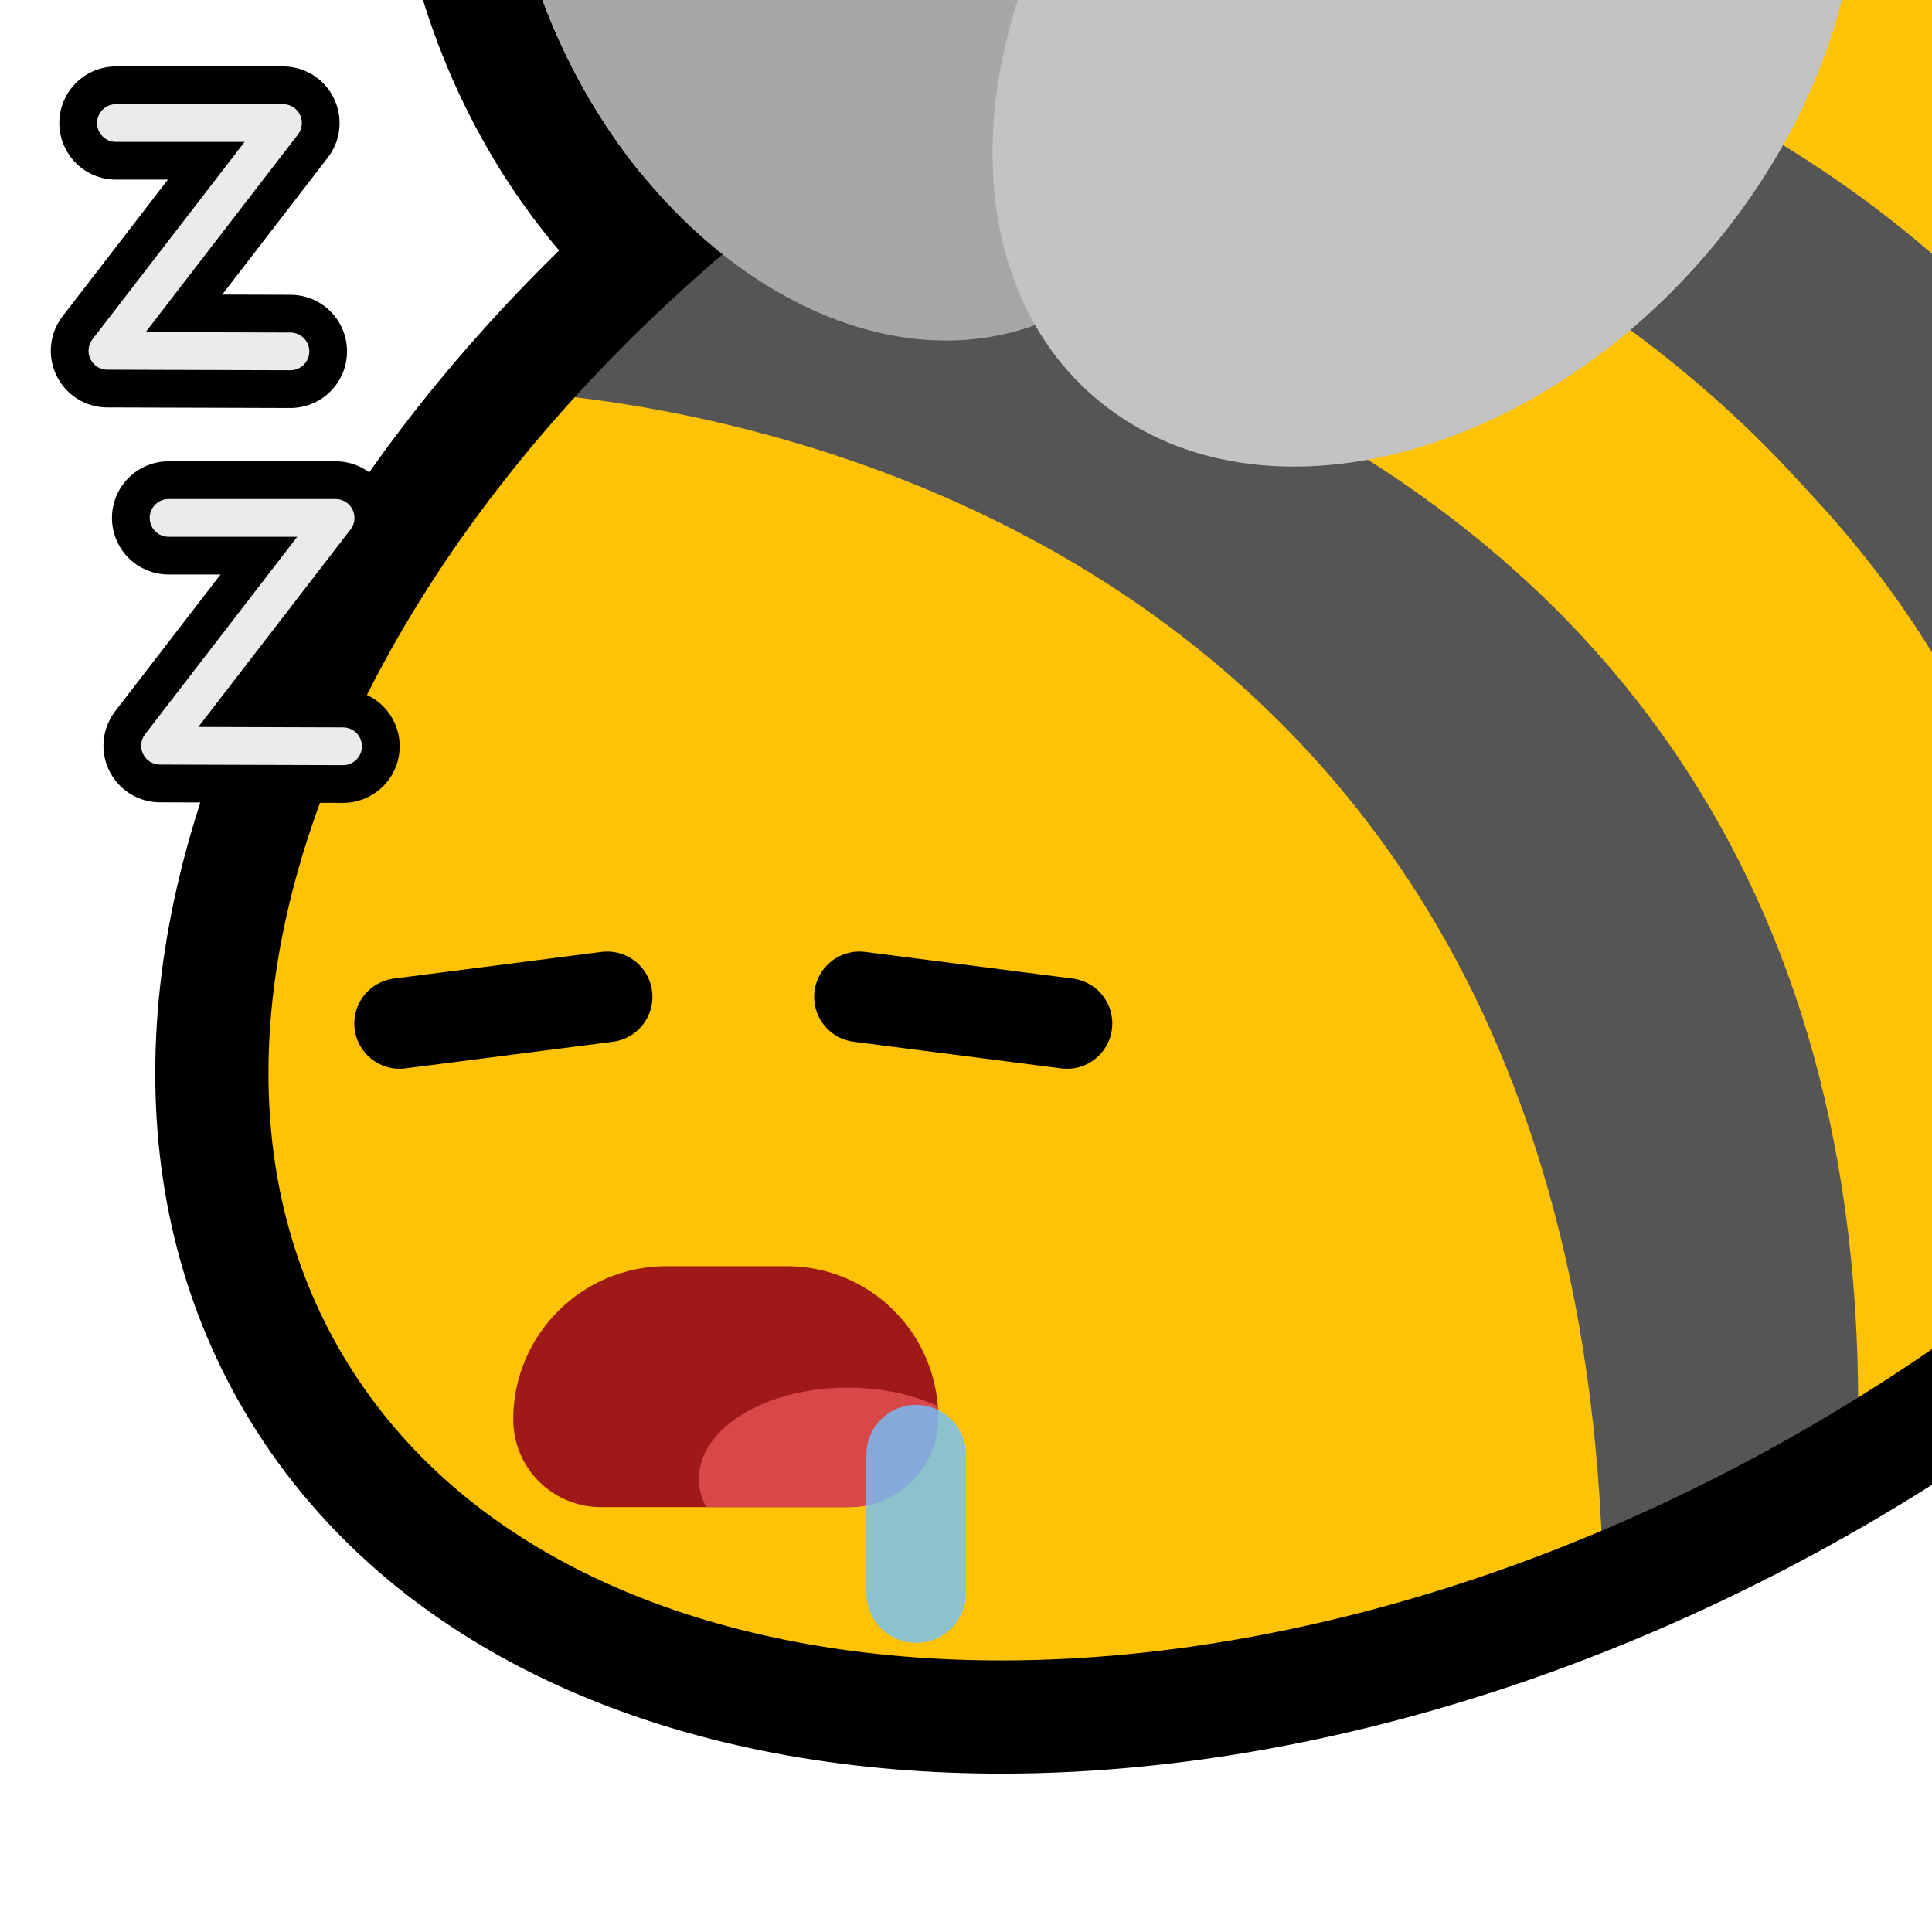
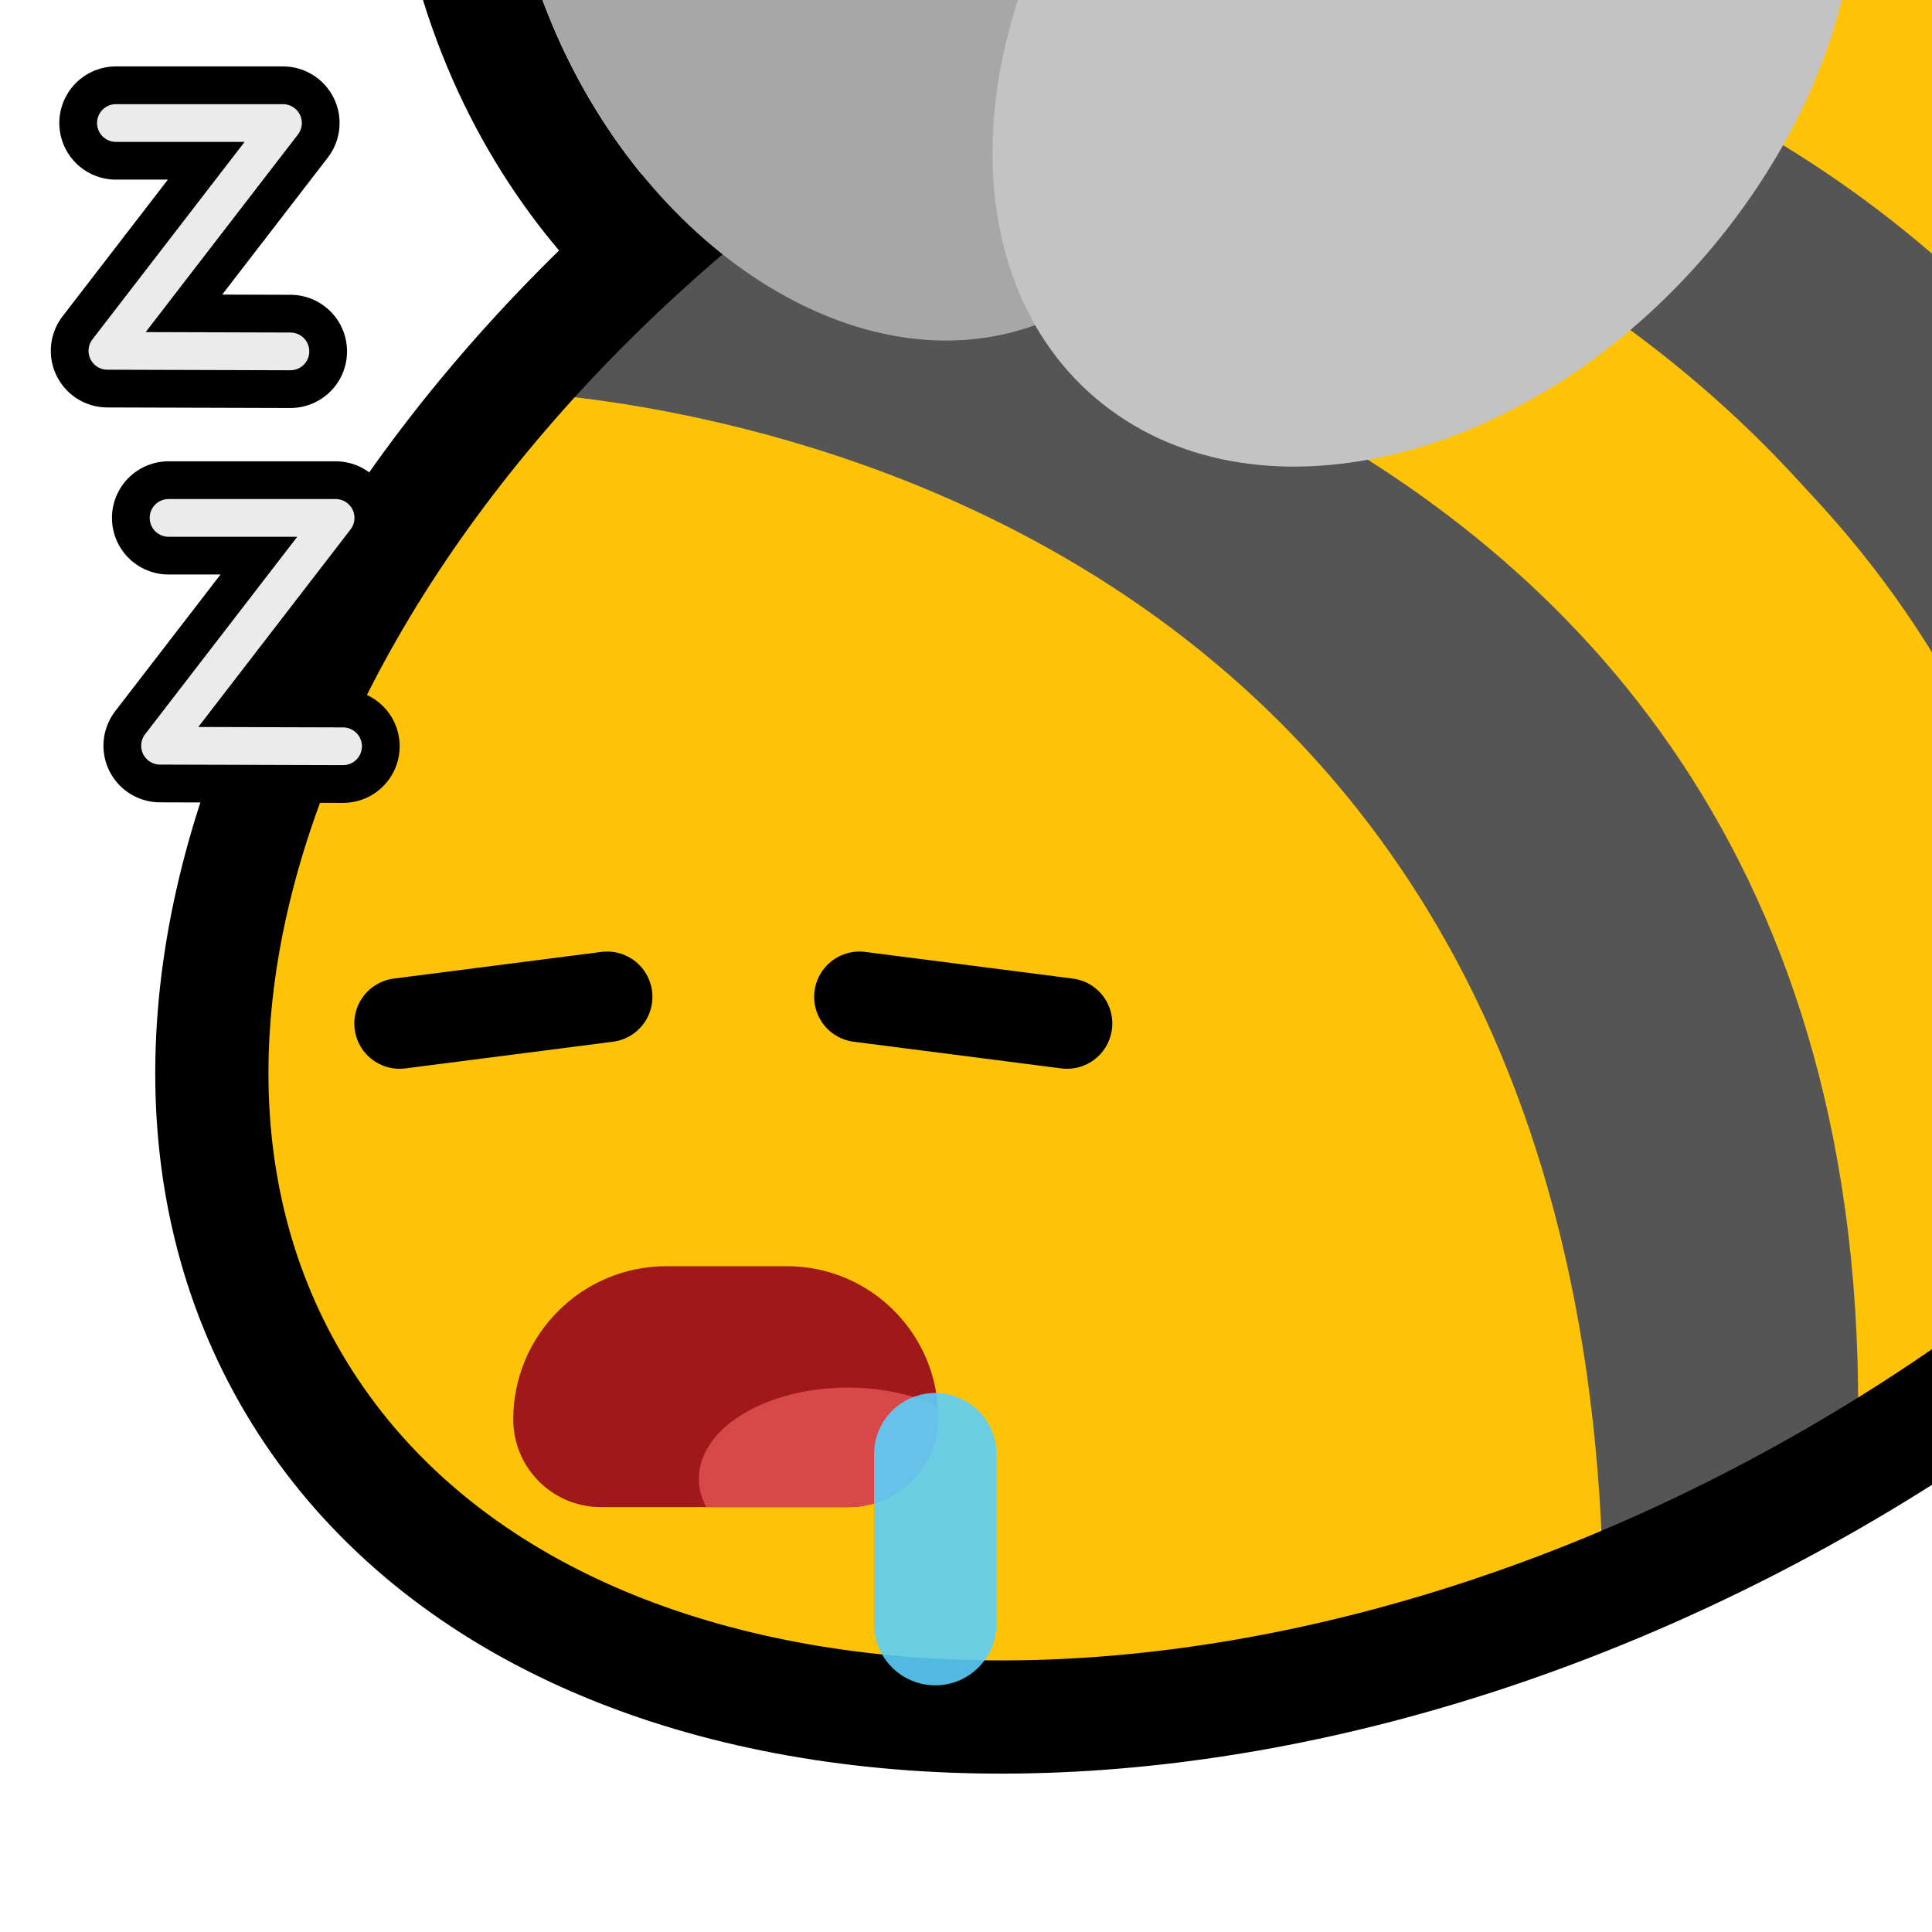
<svg xmlns="http://www.w3.org/2000/svg" width="100%" height="100%" viewBox="0 0 256 256" version="1.1" xml:space="preserve" style="fill-rule:evenodd;clip-rule:evenodd;stroke-linecap:round;stroke-linejoin:round;stroke-miterlimit:1.5;">
-   <rect id="blobbee_sleep" x="-0" y="0" width="256" height="256" style="fill:none;" />
+   <rect id="blobbee_sleep" x="0" y="0" width="256" height="256" style="fill:none;" />
  <clipPath id="_clip1">
-     <rect x="-0" y="0" width="256" height="256" />
+     <rect x="0" y="0" width="256" height="256" />
  </clipPath>
  <g clip-path="url(#_clip1)">
    <path id="Wings-outline" d="M130.856,59.756C103.019,62.47 71.403,41.235 57.982,5.65C42.637,-35.039 58.037,-75.299 88.386,-85.447C112.041,-93.356 140.798,-81.45 159.283,-56.218C186.131,-74.864 218.386,-77.209 239.378,-61.728C266.807,-41.5 268.887,4.414 239.797,40.686C211.162,76.39 165.207,86.274 138.208,66.364C135.509,64.373 133.058,62.162 130.856,59.756ZM137.155,43.08C139.645,47.429 142.961,51.231 147.111,54.291C168.802,70.288 205.09,59.987 228.095,31.302C251.1,2.617 252.167,-33.659 230.475,-49.656C210.553,-64.348 178.317,-56.856 155.368,-33.312C142.407,-61.872 115.433,-78.674 93.143,-71.221C69.559,-63.336 60.093,-31.263 72.017,0.357C83.942,31.976 112.771,51.244 136.356,43.359C136.624,43.269 136.89,43.176 137.155,43.08Z" />
    <path id="Body" d="M127.902,1.921C208.729,-44.745 300.137,-39.183 331.897,14.333C363.657,67.85 323.82,149.185 242.993,195.851C162.165,242.517 70.758,236.955 38.998,183.439C7.237,129.922 47.074,48.587 127.902,1.921Z" style="fill:rgb(254,194,7);" />
    <g id="Stripes">
      <path d="M188.793,-16.095C187.039,-14.699 315.054,-20.58 327.076,109.803C391.095,-61.796 189.429,-29.021 188.793,-16.095Z" style="fill:rgb(85,85,85);" />
      <path d="M327.076,111.159C319.401,-14.647 191.893,-17.614 192.59,-21.35L145.073,-3.751C145.073,-3.751 299.034,-6.142 304.518,142.104L323.15,113.42" style="fill:rgb(254,194,7);" />
      <path d="M275.897,172.628L304.252,142.104C298.868,-6.332 141.84,-8.914 141.842,-8.859L116.671,5.99C116.437,6.032 279.066,19.108 275.897,172.628Z" style="fill:rgb(85,85,85);" />
      <path d="M118.8,6.104L91.65,27.286C91.65,27.286 247.73,42.825 246.071,194.336L275.383,174.688C286.256,24.404 117.148,7.374 114.749,9.264" style="fill:rgb(254,194,7);" />
      <path d="M85.819,30.174L65.463,51.814C65.463,51.814 209.143,53.111 212.42,209.36L246.071,194.336C251.812,38.125 90.484,31.835 85.819,30.174Z" style="fill:rgb(85,85,85);" />
    </g>
    <path id="Body-outline" d="M127.902,1.921C208.729,-44.745 300.137,-39.183 331.897,14.333C363.657,67.85 323.82,149.185 242.993,195.851C162.165,242.517 70.758,236.955 38.998,183.439C7.237,129.922 47.074,48.587 127.902,1.921Z" style="fill:none;stroke:black;stroke-width:15px;" />
    <g id="Wings">
      <path id="Back-wing" d="M93.143,-71.221C116.727,-79.107 145.556,-59.838 157.481,-28.219C169.406,3.4 159.94,35.473 136.356,43.359C112.771,51.244 83.942,31.976 72.017,0.357C60.093,-31.263 69.559,-63.336 93.143,-71.221Z" style="fill:rgb(167,167,167);" />
      <path id="Front-wing" d="M230.475,-49.656C252.167,-33.659 251.1,2.617 228.095,31.302C205.09,59.987 168.802,70.288 147.111,54.291C125.419,38.295 126.486,2.019 149.491,-26.666C172.496,-55.351 208.784,-65.652 230.475,-49.656Z" style="fill:rgb(195,195,195);" />
    </g>
    <g id="Face">
      <g id="Mouth">
        <path id="Mouth-backgorund" d="M124.317,187.828C124.317,176.761 115.332,167.776 104.265,167.776L88.313,167.776C77.106,167.776 68.007,176.875 68.007,188.082C68.007,194.494 73.213,199.7 79.625,199.7L112.446,199.7C118.998,199.7 124.317,194.38 124.317,187.828Z" style="fill:rgb(160,25,25);" />
        <path id="Tongue" d="M93.579,199.7C92.946,198.517 92.604,197.253 92.604,195.941C92.604,189.277 101.441,183.866 112.325,183.866C116.81,183.866 120.947,184.785 124.262,186.331C124.299,186.825 124.317,187.325 124.317,187.828C124.317,194.38 118.998,199.7 112.446,199.7L93.579,199.7Z" style="fill:rgb(216,72,72);" />
      </g>
-       <path id="Drool" d="M128,192.752C128,189.11 125.043,186.153 121.401,186.153C117.758,186.153 114.801,189.11 114.801,192.752L114.801,211.085C114.801,214.728 117.758,217.685 121.401,217.685C125.043,217.685 128,214.728 128,211.085L128,192.752Z" style="fill:rgb(112,193,255);fill-opacity:0.8;" />
+       <path id="Drool" d="M132.033,192.683C132.033,188.209 128.4,184.576 123.925,184.576C119.451,184.576 115.818,188.209 115.818,192.683L115.818,215.208C115.818,219.682 119.451,223.315 123.925,223.315C128.4,223.315 132.033,219.682 132.033,215.208L132.033,192.683Z" style="fill:rgb(91,206,250);fill-opacity:0.9;" />
      <g id="Eyes">
        <path id="Right-eye" d="M141.384,135.617L113.88,132.085" style="fill:none;stroke:black;stroke-width:12px;" />
        <path id="Left-eye" d="M52.946,135.617L80.45,132.085" style="fill:none;stroke:black;stroke-width:12px;" />
      </g>
    </g>
    <path id="Bottom-Z" d="M22.335,68.625L44.47,68.625L21.207,98.813L45.458,98.886" style="fill:none;stroke:black;stroke-width:15px;" />
    <path d="M22.335,68.625L44.47,68.625L21.207,98.813L45.458,98.886" style="fill:none;stroke:rgb(235,235,235);stroke-width:5px;stroke-miterlimit:2;" />
    <path id="Top-Z" d="M15.359,16.301L37.495,16.301L14.231,46.489L38.483,46.562" style="fill:none;stroke:black;stroke-width:15px;" />
    <path d="M15.359,16.301L37.495,16.301L14.231,46.489L38.483,46.562" style="fill:none;stroke:rgb(235,235,235);stroke-width:5px;stroke-miterlimit:2;" />
  </g>
</svg>
